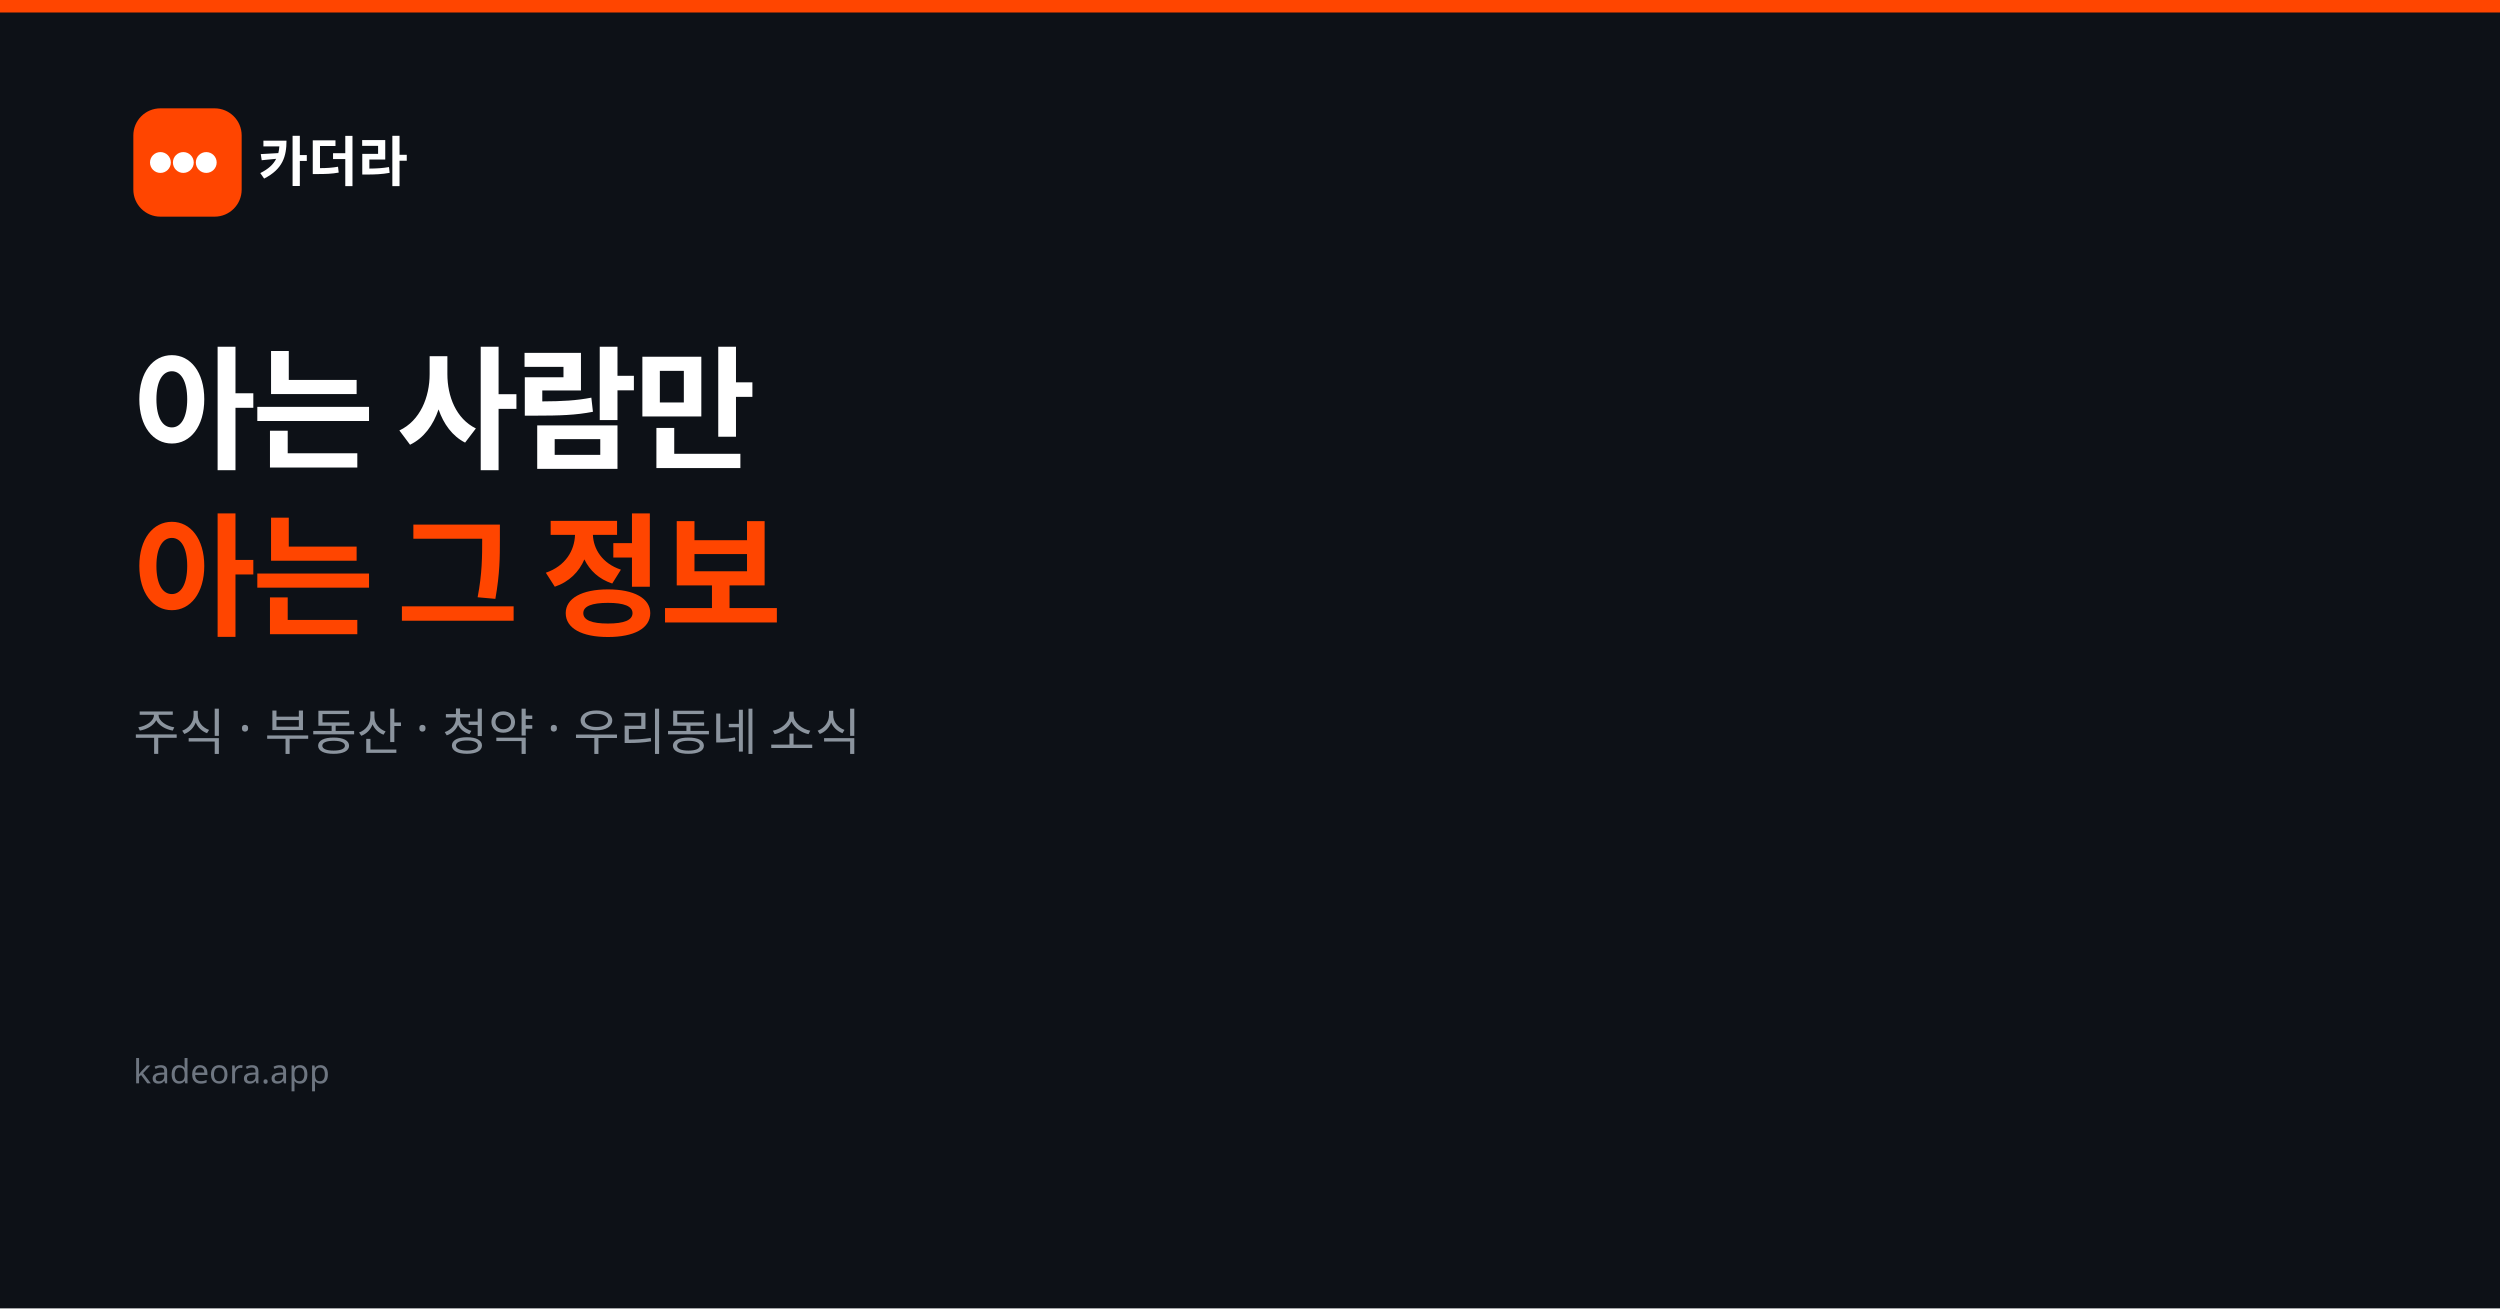
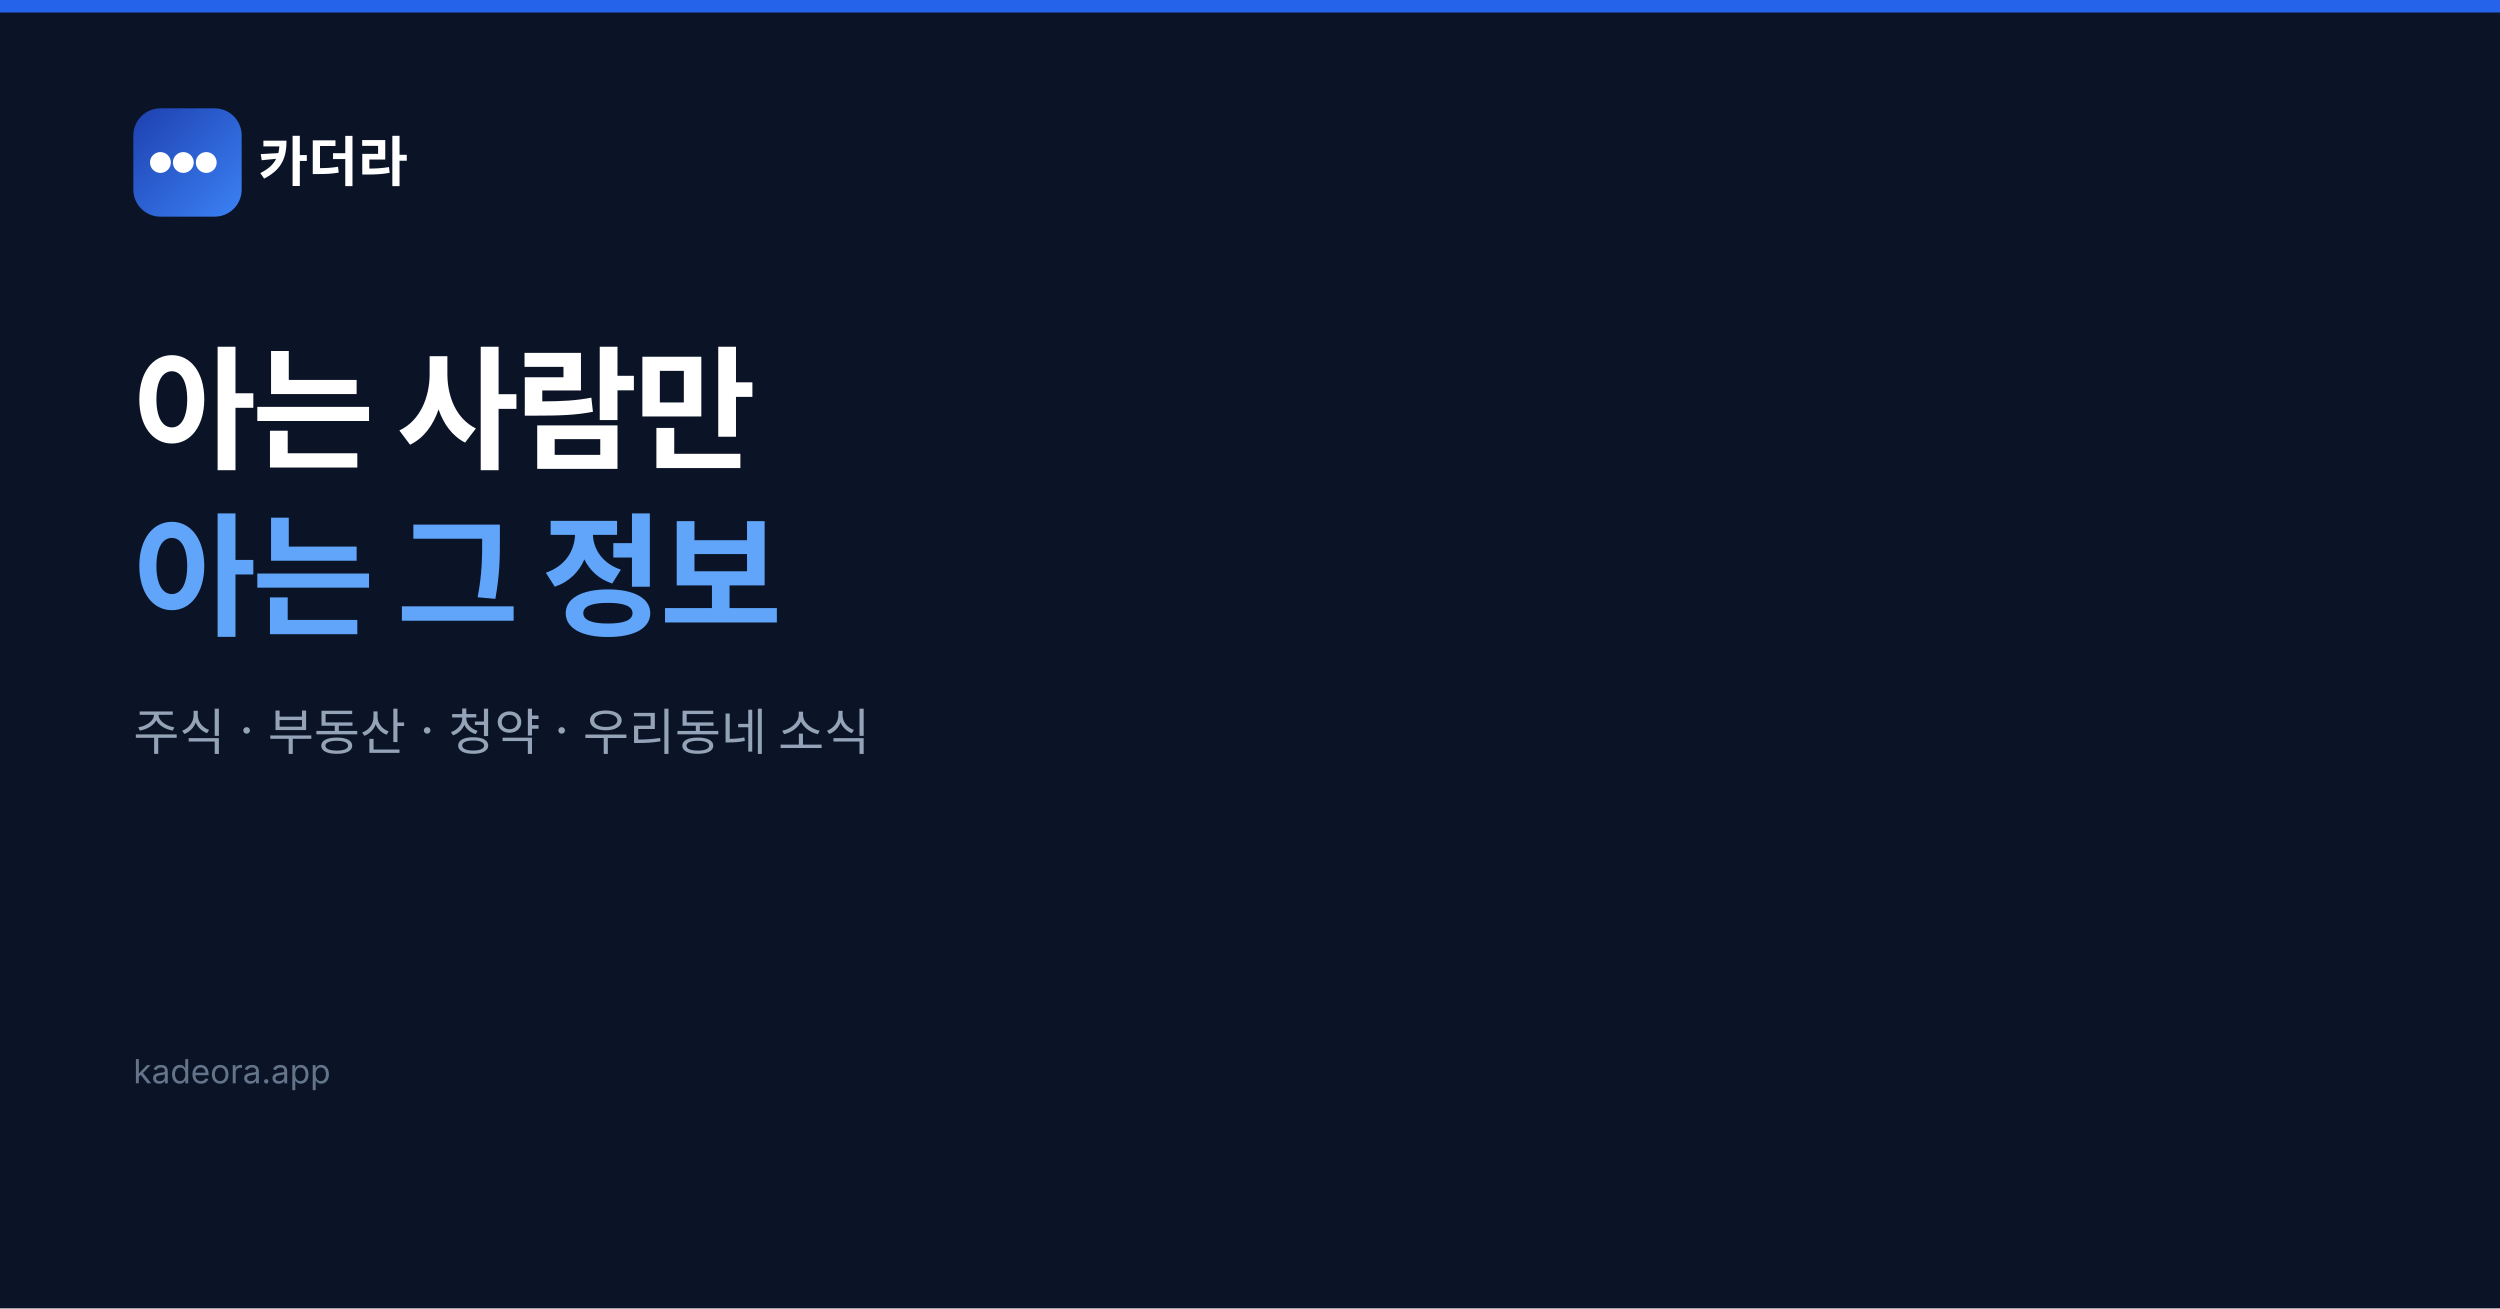
<svg xmlns="http://www.w3.org/2000/svg" width="1200" height="628" viewBox="0 0 1200 628">
-   <rect width="1200" height="628" fill="#0d1117" />
-   <rect x="0" y="0" width="1200" height="6" fill="#FF4500" />
-   <rect x="64" y="52" width="52" height="52" rx="13" fill="#FF4500" />
+   <rect width="1200" height="628" fill="#0B1426" />
+   <rect x="0" y="0" width="1200" height="6" fill="#2563EB" />
+   <defs>
+     <linearGradient id="ng" x1="0%" y1="0%" x2="100%" y2="100%">
+       <stop offset="0%" stop-color="#1E40AF" />
+       <stop offset="100%" stop-color="#3B82F6" />
+     </linearGradient>
+   </defs>
+   <rect x="64" y="52" width="52" height="52" rx="13" fill="url(#ng)" />
  <circle cx="77" cy="78" r="5" fill="white" />
  <circle cx="88" cy="78" r="5" fill="white" />
  <circle cx="99" cy="78" r="5" fill="white" />
-   <text x="124" y="87" font-family="Georgia,serif" font-size="26" font-weight="700" fill="white">카더라</text>
-   <text x="64" y="220" font-family="Georgia,serif" font-size="64" font-weight="700" fill="white" letter-spacing="-2">아는 사람만</text>
-   <text x="64" y="300" font-family="Georgia,serif" font-size="64" font-weight="700" fill="#FF4500" letter-spacing="-2">아는 그 정보</text>
-   <text x="64" y="360" font-family="sans-serif" font-size="24" fill="#8b949e">주식 · 부동산 · 청약 · 우리동네 소식</text>
-   <text x="64" y="520" font-family="sans-serif" font-size="16" fill="#6e7681">kadeora.app</text>
+   <text x="124" y="87" font-family="'Pretendard Variable', -apple-system, sans-serif" font-size="26" font-weight="700" fill="white">카더라</text>
+   <text x="64" y="220" font-family="'Pretendard Variable', -apple-system, sans-serif" font-size="64" font-weight="700" fill="white" letter-spacing="-2">아는 사람만</text>
+   <text x="64" y="300" font-family="'Pretendard Variable', -apple-system, sans-serif" font-size="64" font-weight="700" fill="#60A5FA" letter-spacing="-2">아는 그 정보</text>
+   <text x="64" y="360" font-family="'Pretendard Variable', -apple-system, sans-serif" font-size="24" fill="#94A3B8">주식 · 부동산 · 청약 · 우리동네 소식</text>
+   <text x="64" y="520" font-family="'Pretendard Variable', -apple-system, sans-serif" font-size="16" fill="#64748B">kadeora.app</text>
</svg>
